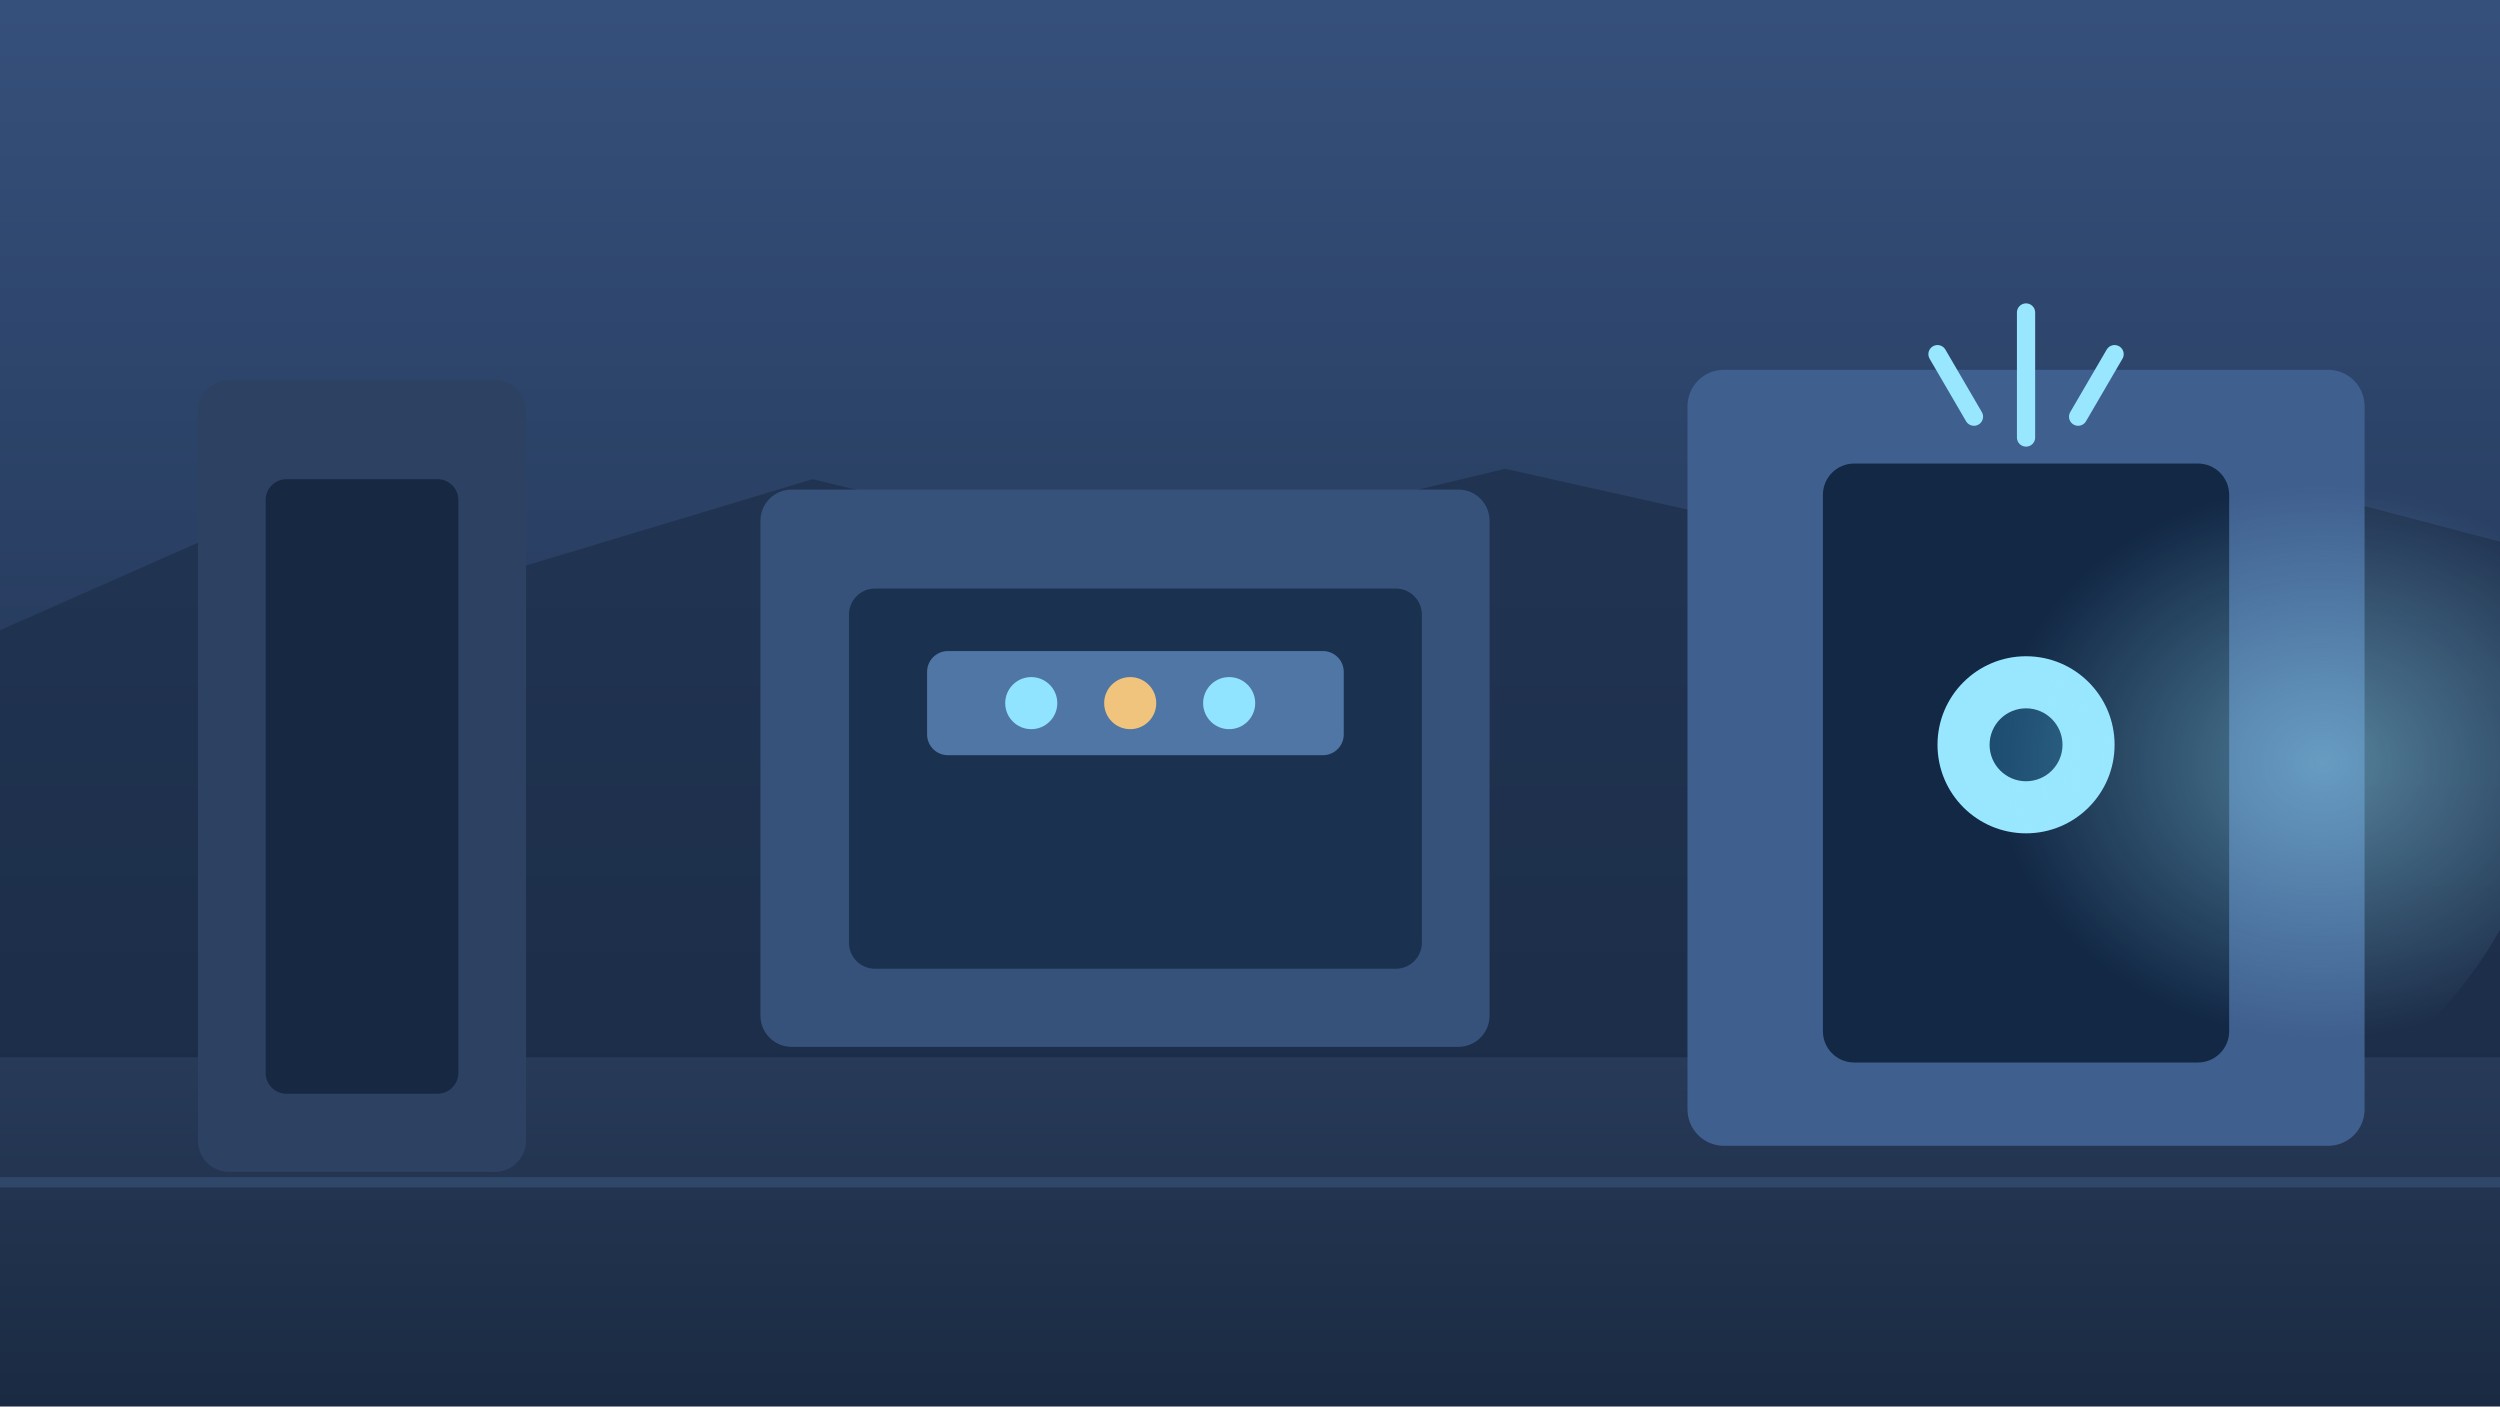
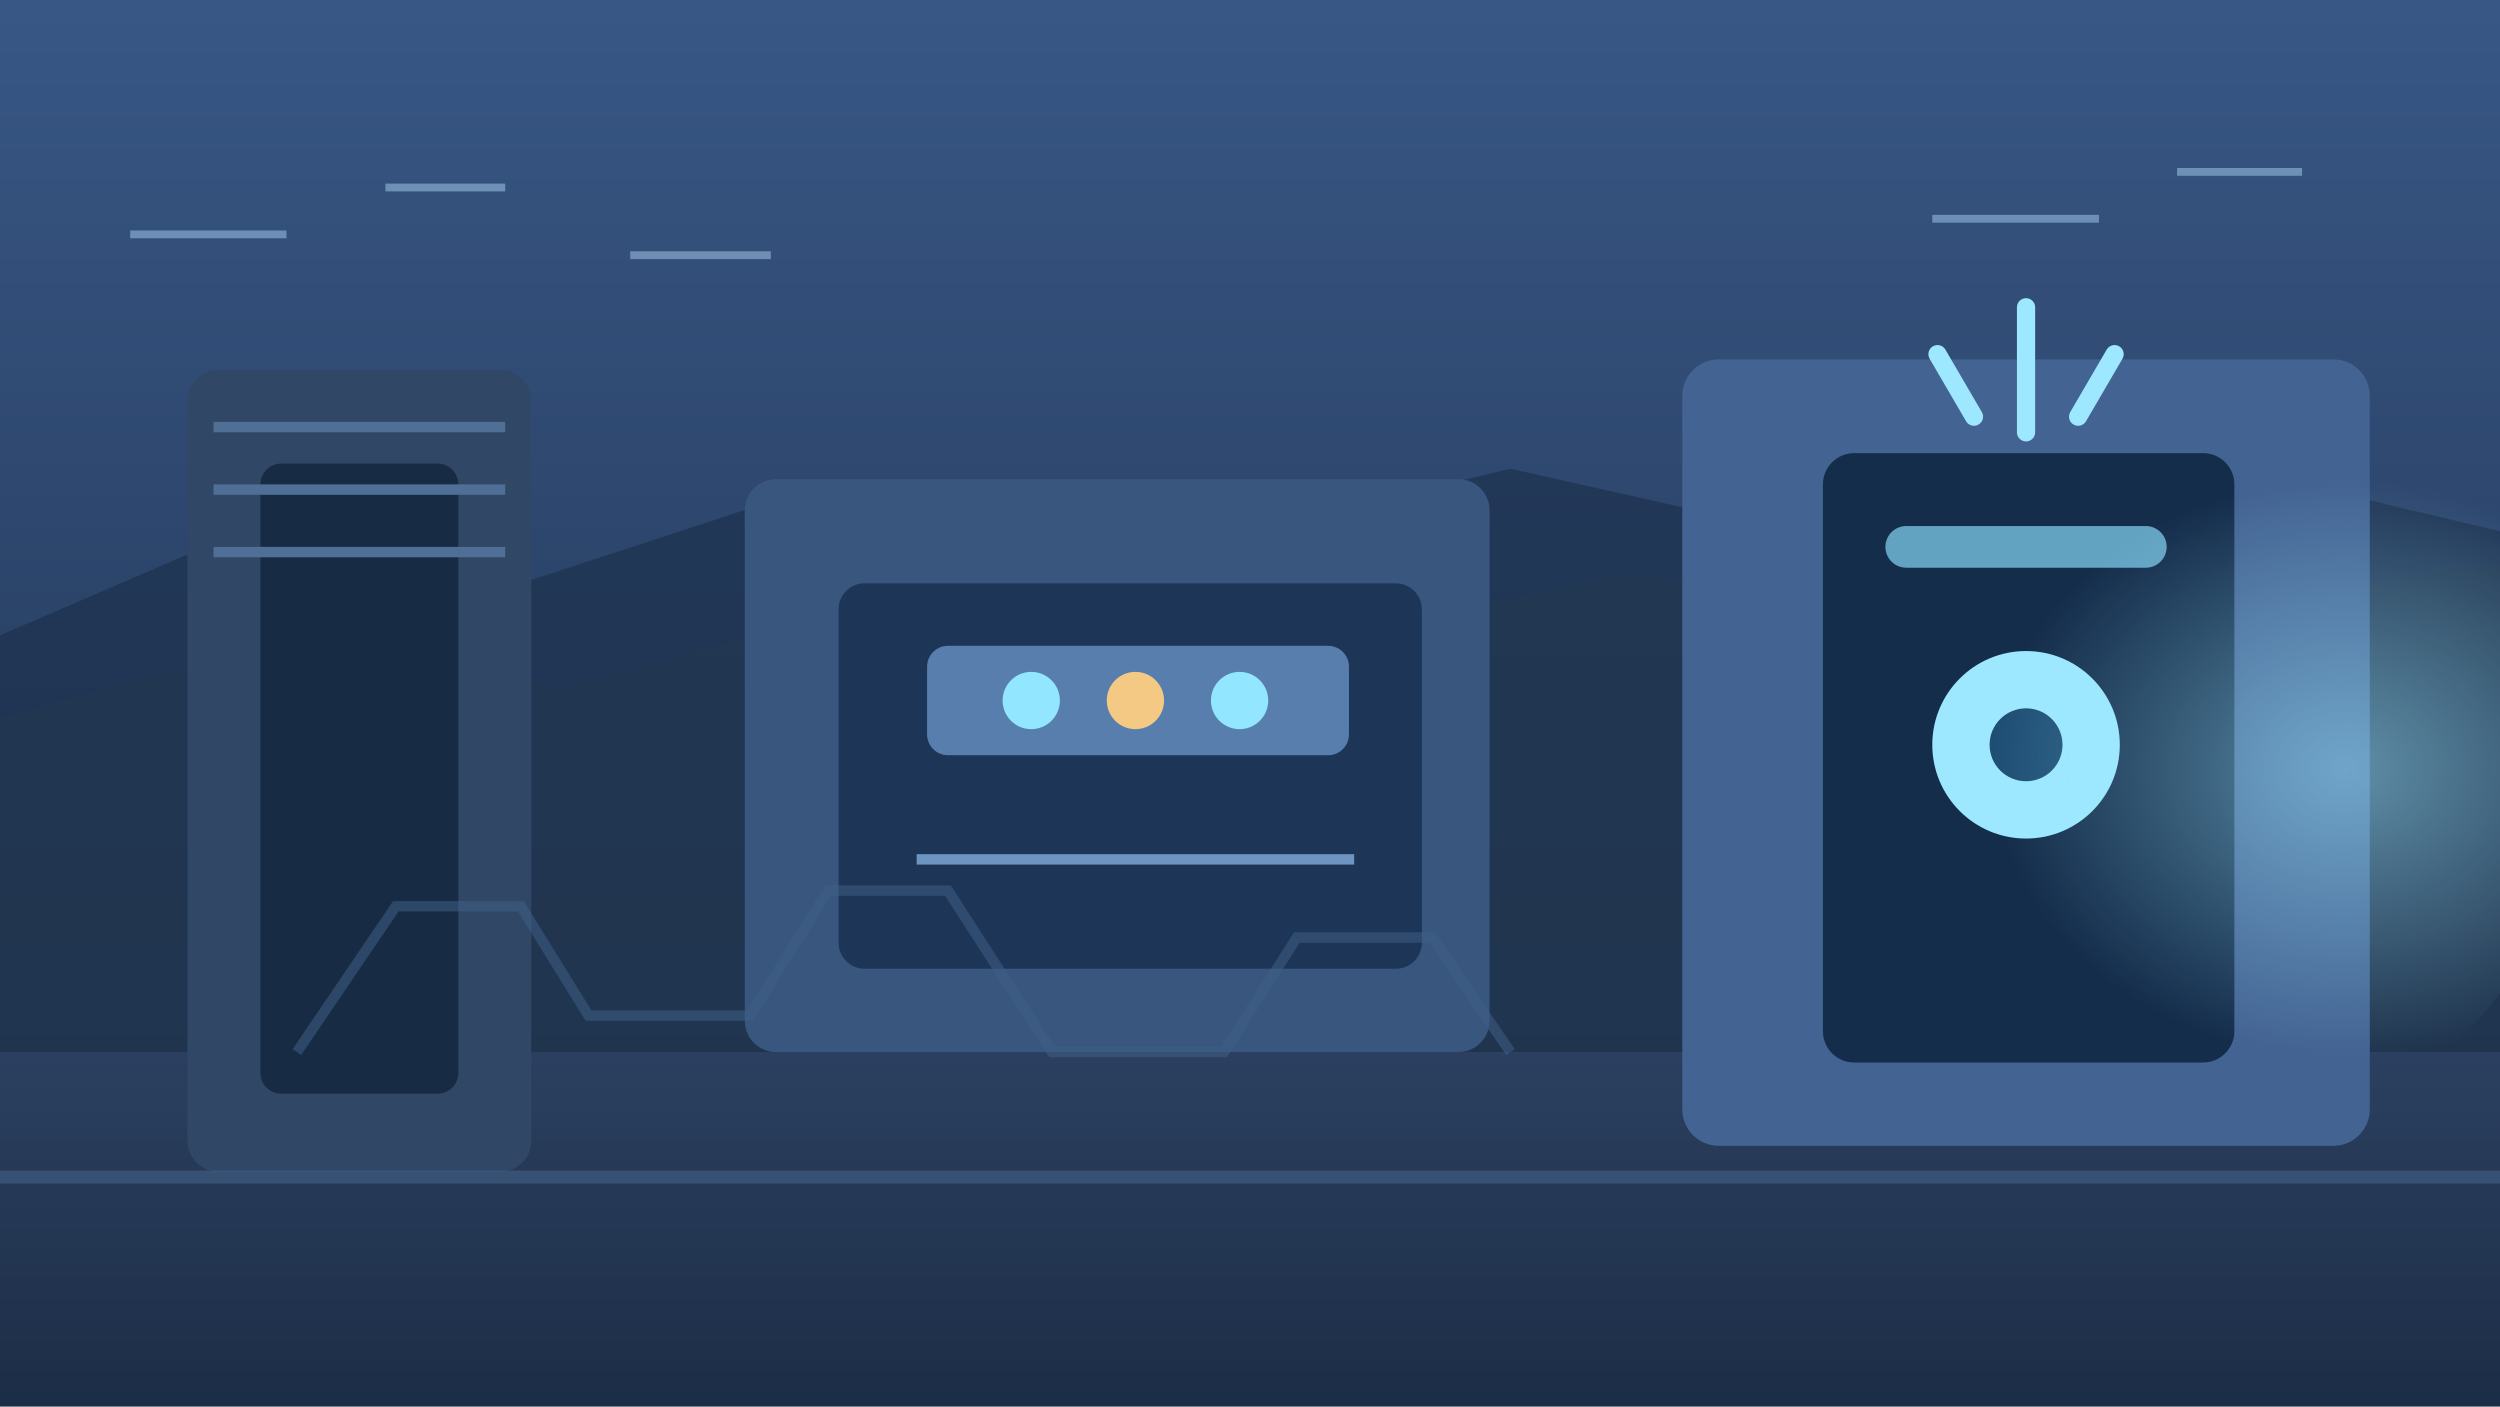
<svg xmlns="http://www.w3.org/2000/svg" viewBox="0 0 960 540" width="960" height="540">
  <defs>
    <linearGradient id="sky" x1="0" x2="0" y1="0" y2="1">
-       <stop offset="0%" stop-color="#35507b" />
-       <stop offset="100%" stop-color="#18263f" />
+       <stop offset="0%" stop-color="#385785" />
+       <stop offset="100%" stop-color="#1b2b46" />
    </linearGradient>
    <linearGradient id="roof" x1="0" x2="0" y1="0" y2="1">
-       <stop offset="0%" stop-color="#273a58" />
-       <stop offset="100%" stop-color="#1a2a42" />
+       <stop offset="0%" stop-color="#2b4060" />
+       <stop offset="100%" stop-color="#1c2d46" />
    </linearGradient>
-     <radialGradient id="beaconGlow" cx="0.79" cy="0.53" r="0.3">
-       <stop offset="0%" stop-color="#99e7ff" stop-opacity="0.45" />
-       <stop offset="100%" stop-color="#99e7ff" stop-opacity="0" />
+     <radialGradient id="beacon" cx="0.79" cy="0.53" r="0.3">
+       <stop offset="0%" stop-color="#9de8ff" stop-opacity="0.5" />
+       <stop offset="100%" stop-color="#9de8ff" stop-opacity="0" />
    </radialGradient>
  </defs>
  <rect width="960" height="540" fill="url(#sky)" />
-   <path d="M0 242L86 204L186 222L312 184L436 214L578 180L712 210L838 176L960 208V540H0Z" fill="#1a2b46" opacity="0.62" />
-   <rect y="406" width="960" height="134" fill="url(#roof)" />
-   <rect x="76" y="146" width="126" height="304" rx="12" fill="#2d4163" />
-   <rect x="102" y="184" width="74" height="236" rx="8" fill="#172843" />
-   <rect x="292" y="188" width="280" height="214" rx="12" fill="#36527b" />
-   <rect x="326" y="226" width="220" height="146" rx="10" fill="#1a3150" />
-   <rect x="356" y="250" width="160" height="40" rx="8" fill="#4f76a5" />
-   <circle cx="396" cy="270" r="10" fill="#90e4ff" />
-   <circle cx="434" cy="270" r="10" fill="#f1c47d" />
-   <circle cx="472" cy="270" r="10" fill="#90e4ff" />
-   <rect x="648" y="142" width="260" height="298" rx="14" fill="#3f5f8f" />
-   <rect x="700" y="178" width="156" height="230" rx="12" fill="#122845" />
-   <circle cx="778" cy="286" r="34" fill="#99e7ff" />
-   <circle cx="778" cy="286" r="14" fill="#1d4d71" />
-   <path d="M778 120V168M744 136L758 160M812 136L798 160" stroke="#99e7ff" stroke-width="7" stroke-linecap="round" />
-   <ellipse cx="770" cy="282" rx="210" ry="176" fill="url(#beaconGlow)" />
-   <path d="M0 454H960" stroke="#3f5e88" stroke-width="4" opacity="0.45" />
+   <path d="M0 244L88 206L194 226L316 186L438 214L580 180L714 210L842 176L960 204V540H0Z" fill="#1b2f4b" opacity="0.66" />
+   <path d="M0 276L106 246L218 264L340 230L476 254L624 220L770 246L960 216V540H0Z" fill="#22384f" opacity="0.52" />
+   <rect y="404" width="960" height="136" fill="url(#roof)" />
+   <g>
+     <rect x="72" y="142" width="132" height="308" rx="12" fill="#304766" />
+     <rect x="100" y="178" width="76" height="242" rx="8" fill="#172b44" />
+     <path d="M82 164h112M82 188h112M82 212h112" stroke="#4f6f97" stroke-width="4" />
+   </g>
+   <g>
+     <rect x="286" y="184" width="286" height="220" rx="12" fill="#39567f" />
+     <rect x="322" y="224" width="224" height="148" rx="10" fill="#1d3657" />
+     <rect x="356" y="248" width="162" height="42" rx="8" fill="#577ead" />
+     <circle cx="396" cy="269" r="11" fill="#92e6ff" />
+     <circle cx="436" cy="269" r="11" fill="#f4c984" />
+     <circle cx="476" cy="269" r="11" fill="#92e6ff" />
+     <path d="M352 330h168" stroke="#6e95c1" stroke-width="4" />
+   </g>
+   <g>
+     <rect x="646" y="138" width="264" height="302" rx="14" fill="#436392" />
+     <rect x="700" y="174" width="158" height="234" rx="12" fill="#142d4b" />
+     <circle cx="778" cy="286" r="36" fill="#9de8ff" />
+     <circle cx="778" cy="286" r="14" fill="#1f4e74" />
+     <path d="M778 118V166M744 136L758 160M812 136L798 160" stroke="#9de8ff" stroke-width="7" stroke-linecap="round" />
+     <rect x="724" y="202" width="108" height="16" rx="8" fill="#85d6f5" opacity="0.7" />
+   </g>
+   <g opacity="0.52">
+     <path d="M114 404l38-56h48l26 42h62l30-48h46l40 62h66l28-44h52l30 44" stroke="#3f5f86" stroke-width="4" fill="none" />
+     <path d="M0 452H960" stroke="#47678f" stroke-width="5" />
+   </g>
+   <g opacity="0.44">
+     <path d="M50 90l60 0" stroke="#b9dfff" stroke-width="3" />
+     <path d="M148 72l46 0" stroke="#b9dfff" stroke-width="3" />
+     <path d="M242 98l54 0" stroke="#b9dfff" stroke-width="3" />
+     <path d="M742 84l64 0" stroke="#b9dfff" stroke-width="3" />
+     <path d="M836 66l48 0" stroke="#b9dfff" stroke-width="3" />
+   </g>
+   <ellipse cx="770" cy="284" rx="224" ry="184" fill="url(#beacon)" />
</svg>
